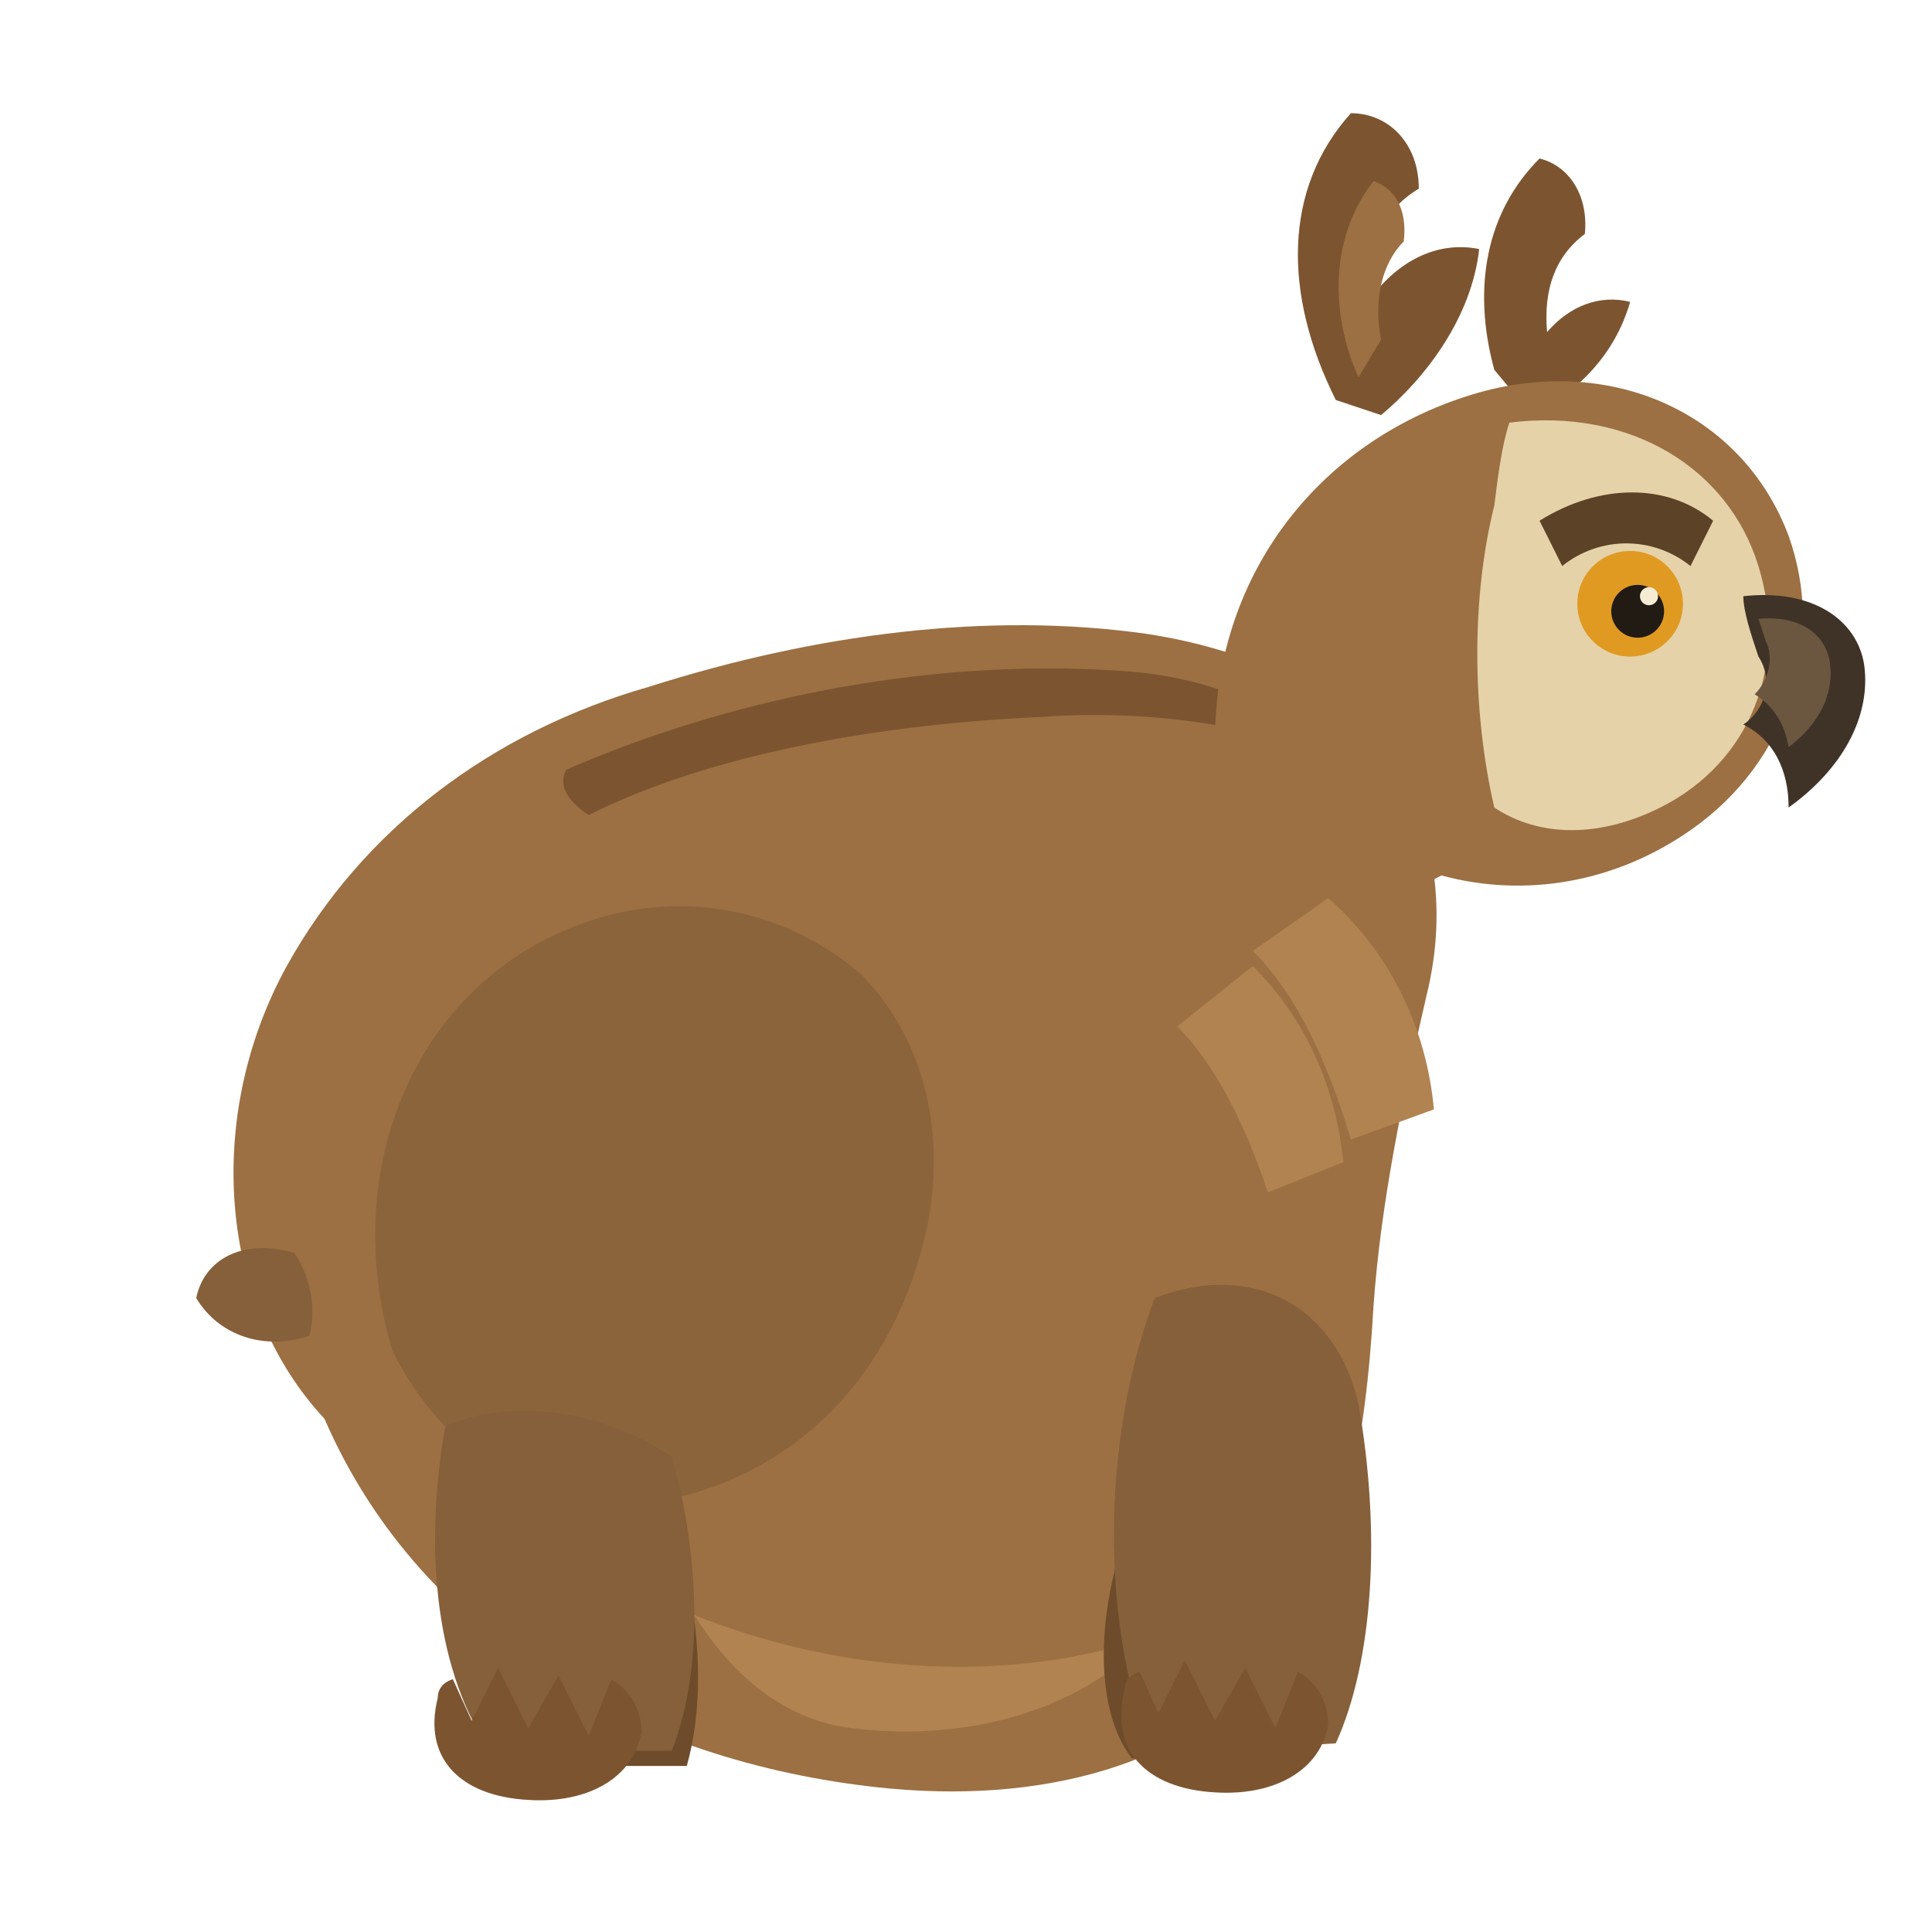
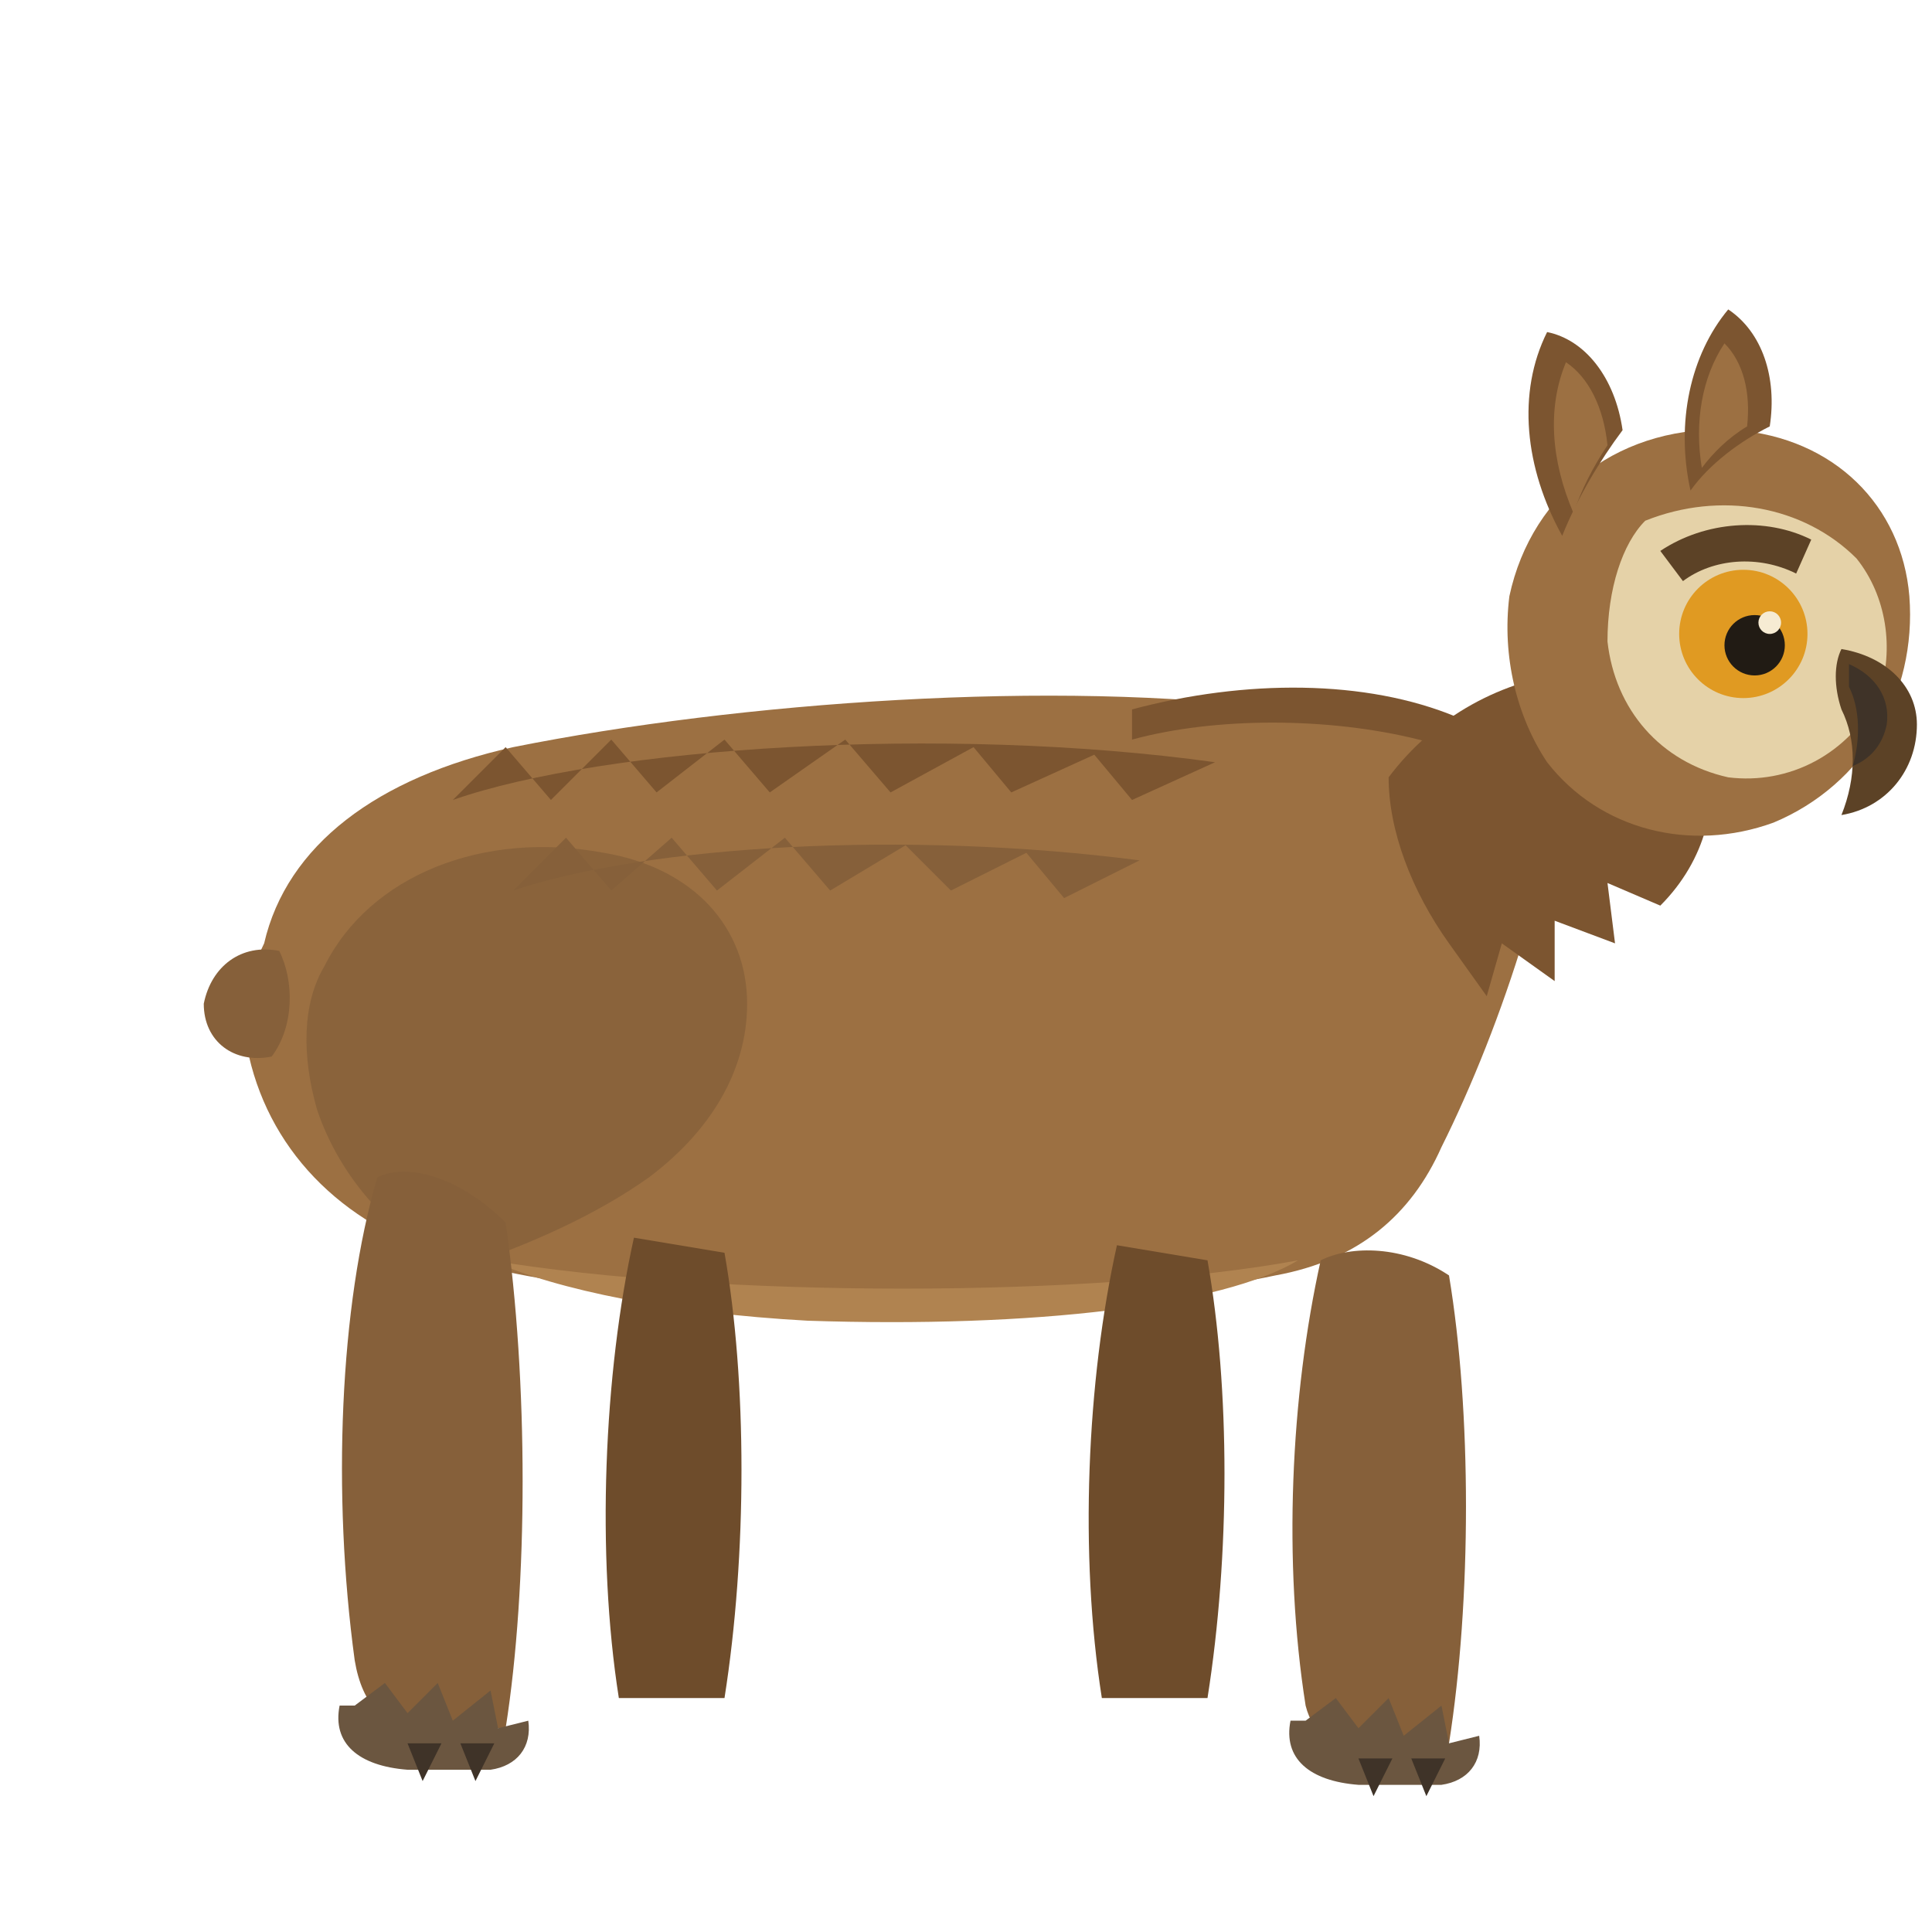
<svg xmlns="http://www.w3.org/2000/svg" viewBox="0 0 512 512" width="512" height="512">
-   <path d="M354 106 C340 78 340 50 358 30 C368 30 376 38 376 50 C366 56 362 66 364 78 C372 68 382 64 392 66 C390 84 378 100 366 110 Z" fill="#7C5530" />
-   <path d="M396 98 C390 76 394 56 408 42 C416 44 421 52 420 62 C412 68 409 77 410 88 C416 81 424 78 432 80 C428 94 418 104 406 110 Z" fill="#7C5530" />
-   <path d="M360 100 C352 82 353 62 364 48 C370 50 373 56 372 64 C366 70 364 80 366 90 Z" fill="#9C7042" />
-   <path d="M86 376 C58 346 54 296 76 256 C96 220 130 194 172 182 C216 168 262 162 304 168 C330 172 352 182 366 198 C380 216 384 240 378 264 C372 290 366 318 364 346 C362 382 356 414 340 438 C318 466 280 478 236 474 C172 468 112 436 86 376 Z" fill="#9C7042" />
-   <path d="M150 204 C196 184 250 174 300 178 C322 180 340 188 352 200 C330 192 304 188 276 190 C232 192 188 200 156 216 C150 212 148 208 150 204 Z" fill="#7C5530" />
-   <path d="M104 358 C92 318 104 276 136 254 C166 234 202 236 228 258 C246 276 252 304 244 332 C234 368 208 392 174 398 C144 402 118 386 104 358 Z" fill="#86603A" opacity="0.75" />
-   <path d="M184 428 C224 444 268 446 304 434 C288 452 258 462 226 458 C208 456 194 444 184 428 Z" fill="#B08350" />
-   <path d="M322 196 C322 152 350 116 392 104 C428 94 462 110 474 142 C484 170 474 202 448 220 C428 234 404 238 382 232 C360 244 342 240 332 226 C326 216 322 206 322 196 Z" fill="#9C7042" />
-   <path d="M400 112 C432 108 458 124 466 150 C474 176 464 202 440 214 C424 222 408 222 396 214 C390 188 390 158 396 134 C397 126 398 118 400 112 Z" fill="#E5D2A8" />
-   <path d="M408 138 C424 128 442 128 454 138 L448 150 C438 142 424 142 414 150 Z" fill="#5C4226" />
-   <circle cx="432" cy="160" r="14" fill="#E09A22" />
-   <circle cx="434" cy="162" r="7" fill="#211B14" />
-   <circle cx="437" cy="158" r="2.4" fill="#F6EBD3" />
-   <path d="M462 158 C480 156 492 164 494 176 C496 190 488 204 474 214 C474 204 470 196 462 192 C468 188 470 180 466 174 C464 168 462 162 462 158 Z" fill="#3F3328" />
-   <path d="M466 164 C477 163 484 168 485 176 C486 184 482 192 474 198 C473 192 470 187 465 184 C469 180 470 174 468 170 Z" fill="#6B5640" />
-   <path d="M352 238 C368 252 378 272 380 294 L358 302 C352 282 344 264 332 252 Z" fill="#B08350" />
-   <path d="M332 256 C346 270 354 288 356 308 L336 316 C330 298 322 282 312 272 Z" fill="#B08350" />
-   <path d="M150 418 C144 440 146 458 154 468 L182 468 C186 454 186 436 182 418 Z" fill="#6E4C2B" />
-   <path d="M296 414 C290 436 292 456 300 466 L328 466 C332 452 332 434 328 416 Z" fill="#6E4C2B" />
-   <path d="M118 378 C112 412 116 444 130 464 L178 464 C186 444 186 414 178 386 C160 374 136 370 118 378 Z" fill="#86603A" />
-   <path d="M116 450 C112 466 122 476 140 477 C156 478 168 471 170 459 C170 453 167 448 162 445 L156 460 L148 444 L140 458 L132 442 L125 456 L120 445 C117 446 116 448 116 450 Z" fill="#7C5530" />
-   <path d="M306 344 C294 376 292 416 300 448 C304 458 312 464 322 464 L354 462 C364 440 366 406 360 372 C354 346 332 334 306 344 Z" fill="#86603A" />
-   <path d="M298 448 C294 464 304 474 322 475 C338 476 350 469 352 457 C352 451 349 446 344 443 L338 458 L330 442 L322 456 L314 440 L307 454 L302 443 C299 444 298 446 298 448 Z" fill="#7C5530" />
-   <path d="M78 332 C64 328 54 334 52 344 C58 354 70 358 82 354 C84 346 82 338 78 332 Z" fill="#86603A" />
+   <path d="M70 250 C76 224 100 206 136 198 C196 186 280 180 340 188 C372 192 394 200 404 214 C410 224 410 236 404 248 C398 268 390 288 382 304 C374 322 360 334 338 338 C282 350 170 348 122 334 C92 326 72 306 66 280 C64 270 66 258 70 250 Z" fill="#9C7042" />
+   <path d="M300 188 C330 180 362 180 386 190 C400 196 408 206 410 218 C404 208 392 200 376 196 C352 190 322 190 300 196 Z" fill="#7C5530" />
+   <path d="M120 212 L134 198 L146 212 L162 196 L174 210 L192 196 L204 210 L224 196 L236 210 L258 198 L268 210 L290 200 L300 212 L322 202 C250 192 160 198 120 212 Z" fill="#7C5530" />
+   <path d="M136 236 L150 222 L162 236 L178 222 L190 236 L208 222 L220 236 L240 224 L252 236 L272 226 L282 238 L302 228 C240 220 172 224 136 236 Z" fill="#86603A" />
+   <path d="M86 256 C98 232 128 220 160 226 C184 230 198 246 198 266 C198 284 188 300 172 312 C158 322 140 330 122 336 C104 328 90 312 84 294 C80 280 80 266 86 256 Z" fill="#86603A" opacity="0.8" />
+   <path d="M130 334 C190 344 290 344 344 334 C324 346 274 352 214 350 C178 348 148 342 130 334 Z" fill="#B08350" />
+   <path d="M74 252 C64 250 56 256 54 266 C54 276 62 282 72 280 C78 272 78 260 74 252 Z" fill="#86603A" />
+   <path d="M168 328 C160 364 158 412 164 450 L192 450 C198 412 198 366 192 332 Z" fill="#6E4C2B" />
+   <path d="M296 330 C288 366 286 412 292 450 L320 450 C326 412 326 368 320 334 Z" fill="#6E4C2B" />
+   <path d="M100 312 C90 346 88 396 94 440 C96 452 102 458 112 458 L134 458 C140 420 140 366 134 324 C122 312 108 308 100 312 Z" fill="#86603A" />
+   <path d="M350 334 C342 370 340 414 346 452 C348 460 354 464 362 464 L384 462 C390 424 390 374 384 338 C372 330 358 330 350 334 Z" fill="#86603A" />
+   <path d="M90 452 C88 462 95 468 108 469 L130 469 C137 468 141 463 140 456 L132 458 L130 448 L120 456 L116 446 L108 454 L102 446 L94 452 Z" fill="#6B5640" />
+   <path d="M122 462 L126 472 L131 462 Z" fill="#3F3328" />
+   <path d="M108 462 L112 472 L117 462 Z" fill="#3F3328" />
+   <path d="M342 456 C340 466 347 472 360 473 L382 473 C389 472 393 467 392 460 L384 462 L382 452 L372 460 L368 450 L360 458 L354 450 L346 456 Z" fill="#6B5640" />
+   <path d="M374 466 L378 476 L383 466 Z" fill="#3F3328" />
+   <path d="M360 466 L364 476 L369 466 Z" fill="#3F3328" />
+   <path d="M368 206 C380 190 398 180 418 178 C434 178 446 186 452 198 C456 212 452 228 440 240 L426 234 L428 250 L412 244 L412 260 L398 250 L394 264 L384 250 C374 236 368 220 368 206 Z" fill="#7C5530" />
+   <path d="M400 158 C406 130 430 112 460 114 C486 116 504 134 506 158 C508 184 494 208 470 218 C448 226 424 220 410 202 C402 190 398 174 400 158 Z" fill="#9C7042" />
+   <path d="M414 142 C404 124 402 104 410 88 C420 90 428 100 430 114 C424 122 418 132 414 142 Z" fill="#7C5530" />
+   <path d="M448 130 C444 112 448 94 458 82 C467 88 471 100 469 113 C461 117 453 123 448 130 Z" fill="#7C5530" />
+   <path d="M417 136 C411 122 410 108 415 96 C421 100 425 108 426 118 C422 124 419 130 417 136 Z" fill="#9C7042" />
+   <path d="M451 124 C449 112 451 100 457 91 C462 96 464 104 463 113 C458 116 454 120 451 124 Z" fill="#9C7042" />
+   <path d="M436 138 C456 130 478 134 492 148 C500 158 502 172 498 184 C490 200 474 208 458 206 C440 202 428 188 426 170 C426 156 430 144 436 138 Z" fill="#E5D2A8" />
+   <circle cx="462" cy="168" r="17" fill="#E09A22" />
+   <circle cx="465" cy="171" r="8" fill="#211B14" />
+   <circle cx="469" cy="165" r="3" fill="#F6EBD3" />
+   <path d="M440 146 C452 138 468 137 480 143 L476 152 C466 147 454 148 446 154 Z" fill="#5C4226" />
+   <path d="M488 172 C500 174 508 182 508 192 C508 204 500 214 488 216 C492 206 492 196 488 188 C486 182 486 176 488 172 Z" fill="#5C4226" />
+   <path d="M490 176 C497 179 501 185 500 192 C499 197 496 201 491 203 C493 196 493 188 490 182 Z" fill="#3F3328" />
</svg>
